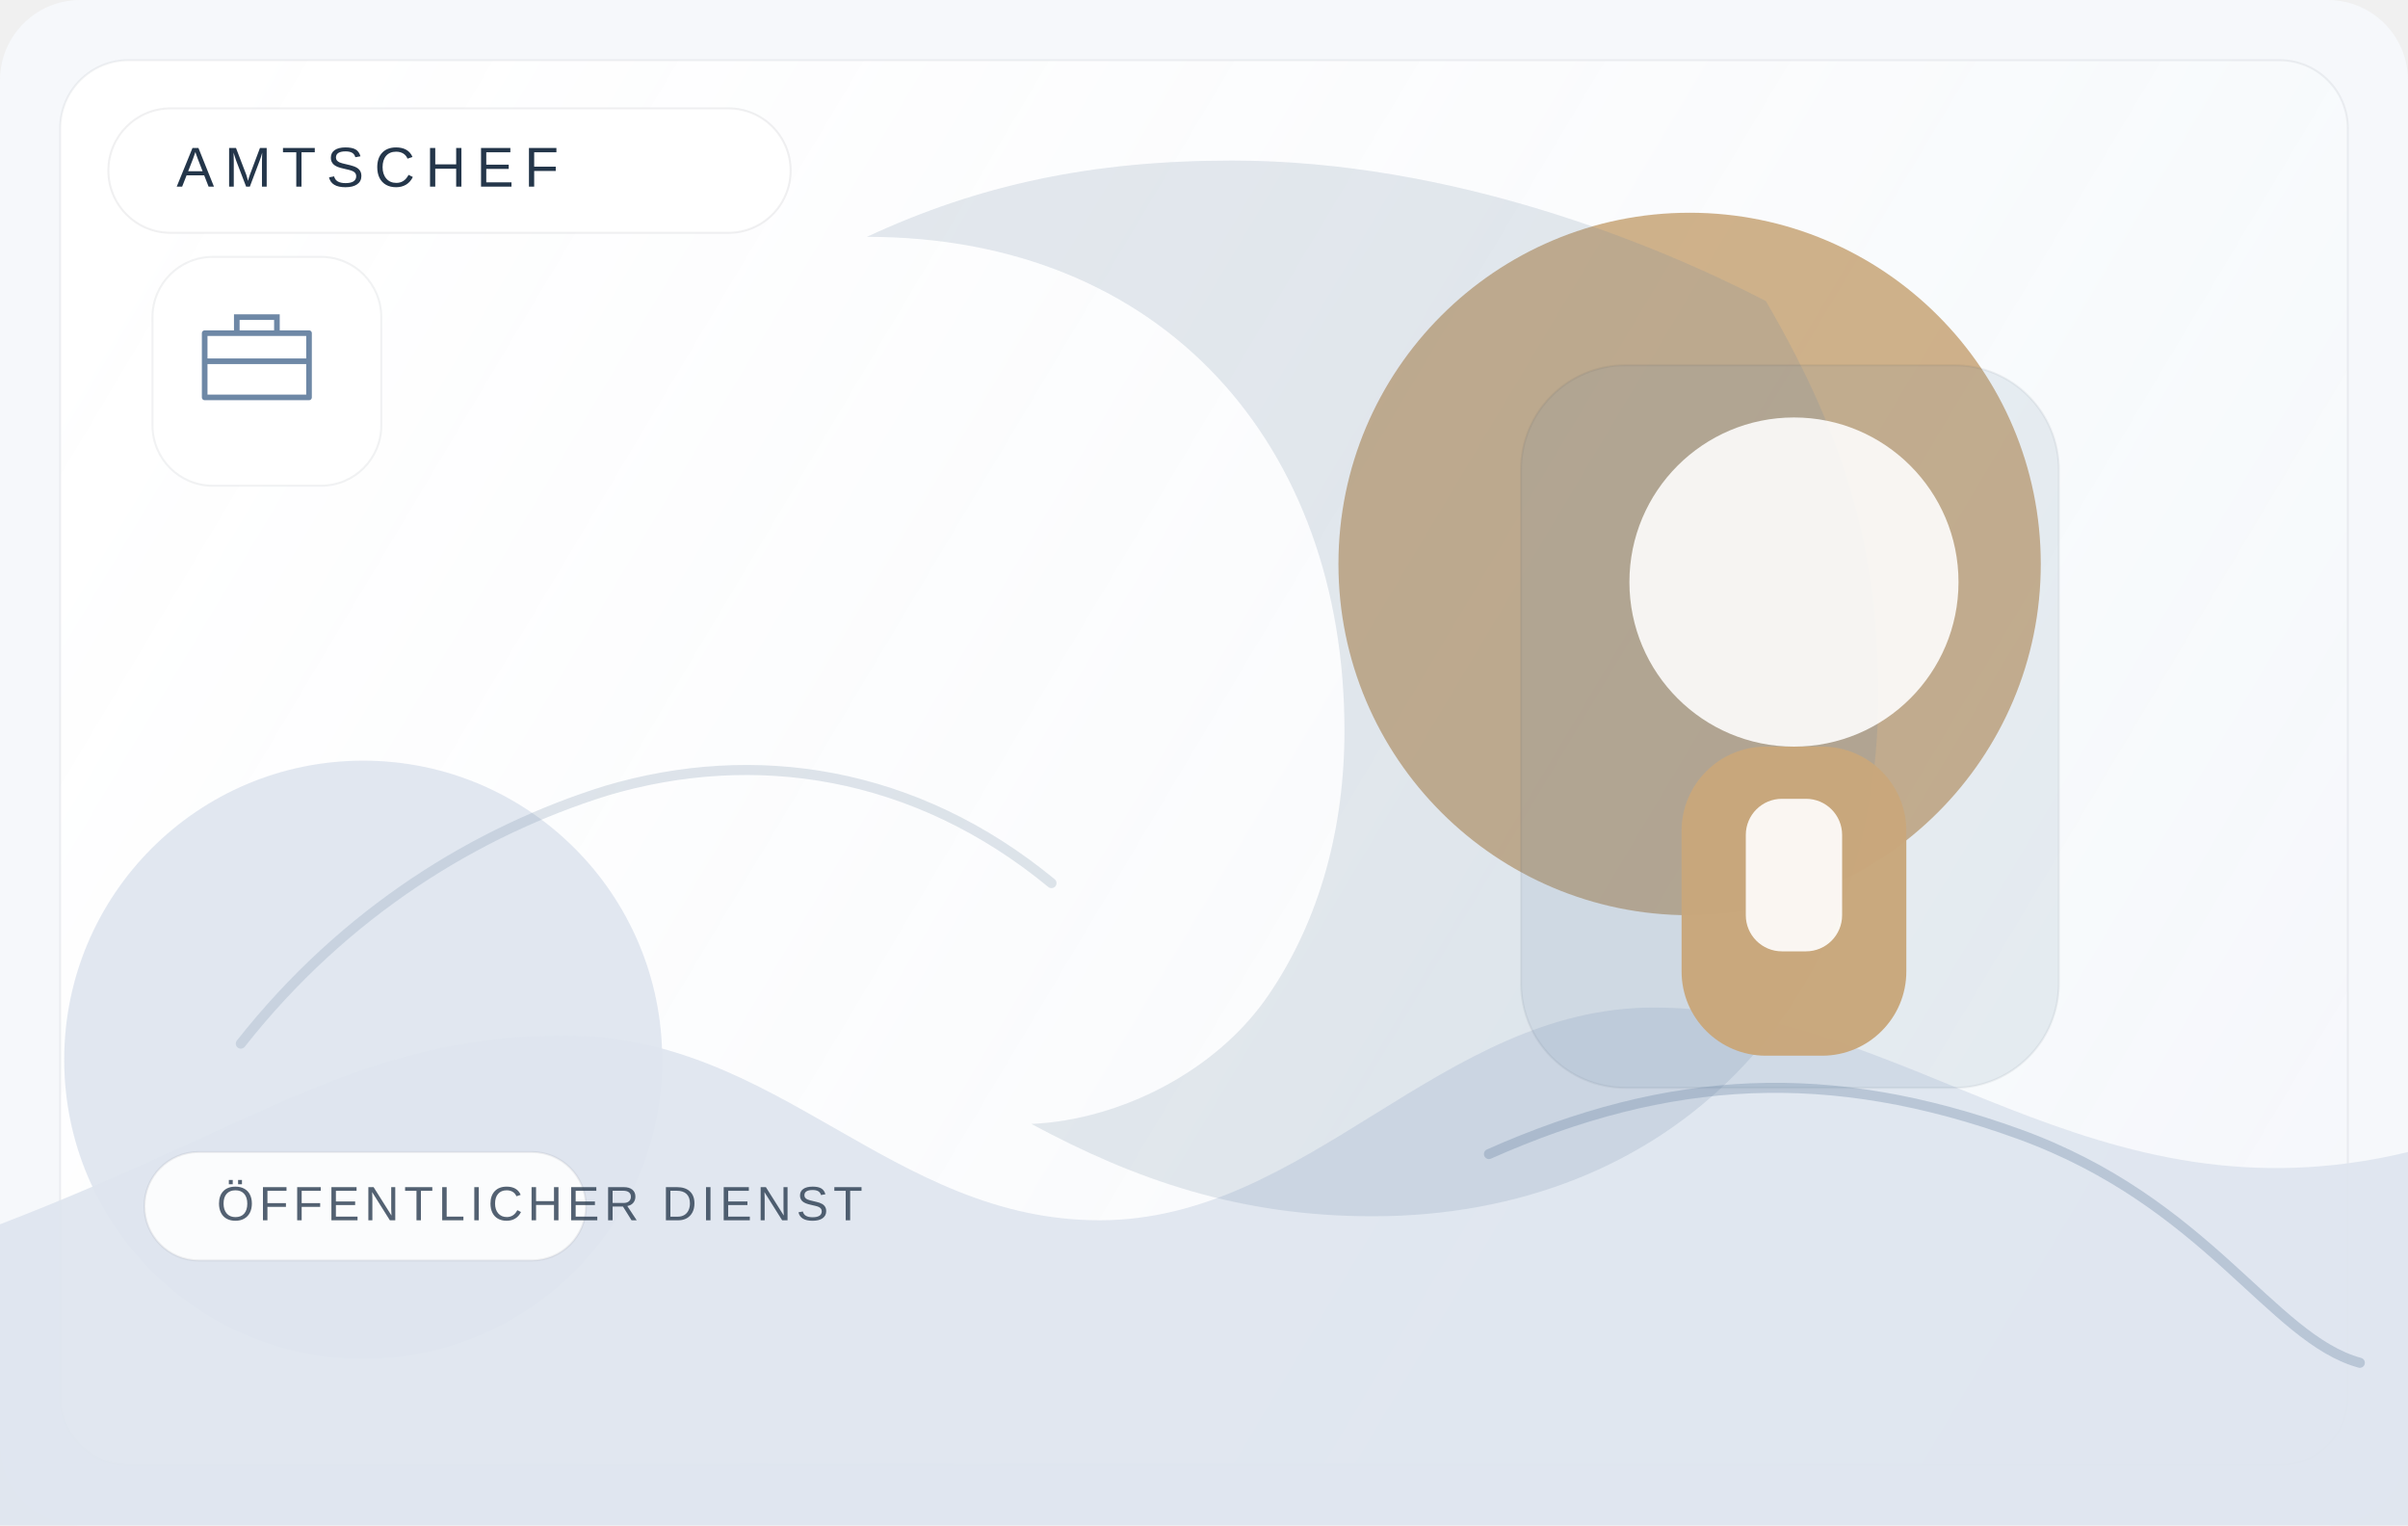
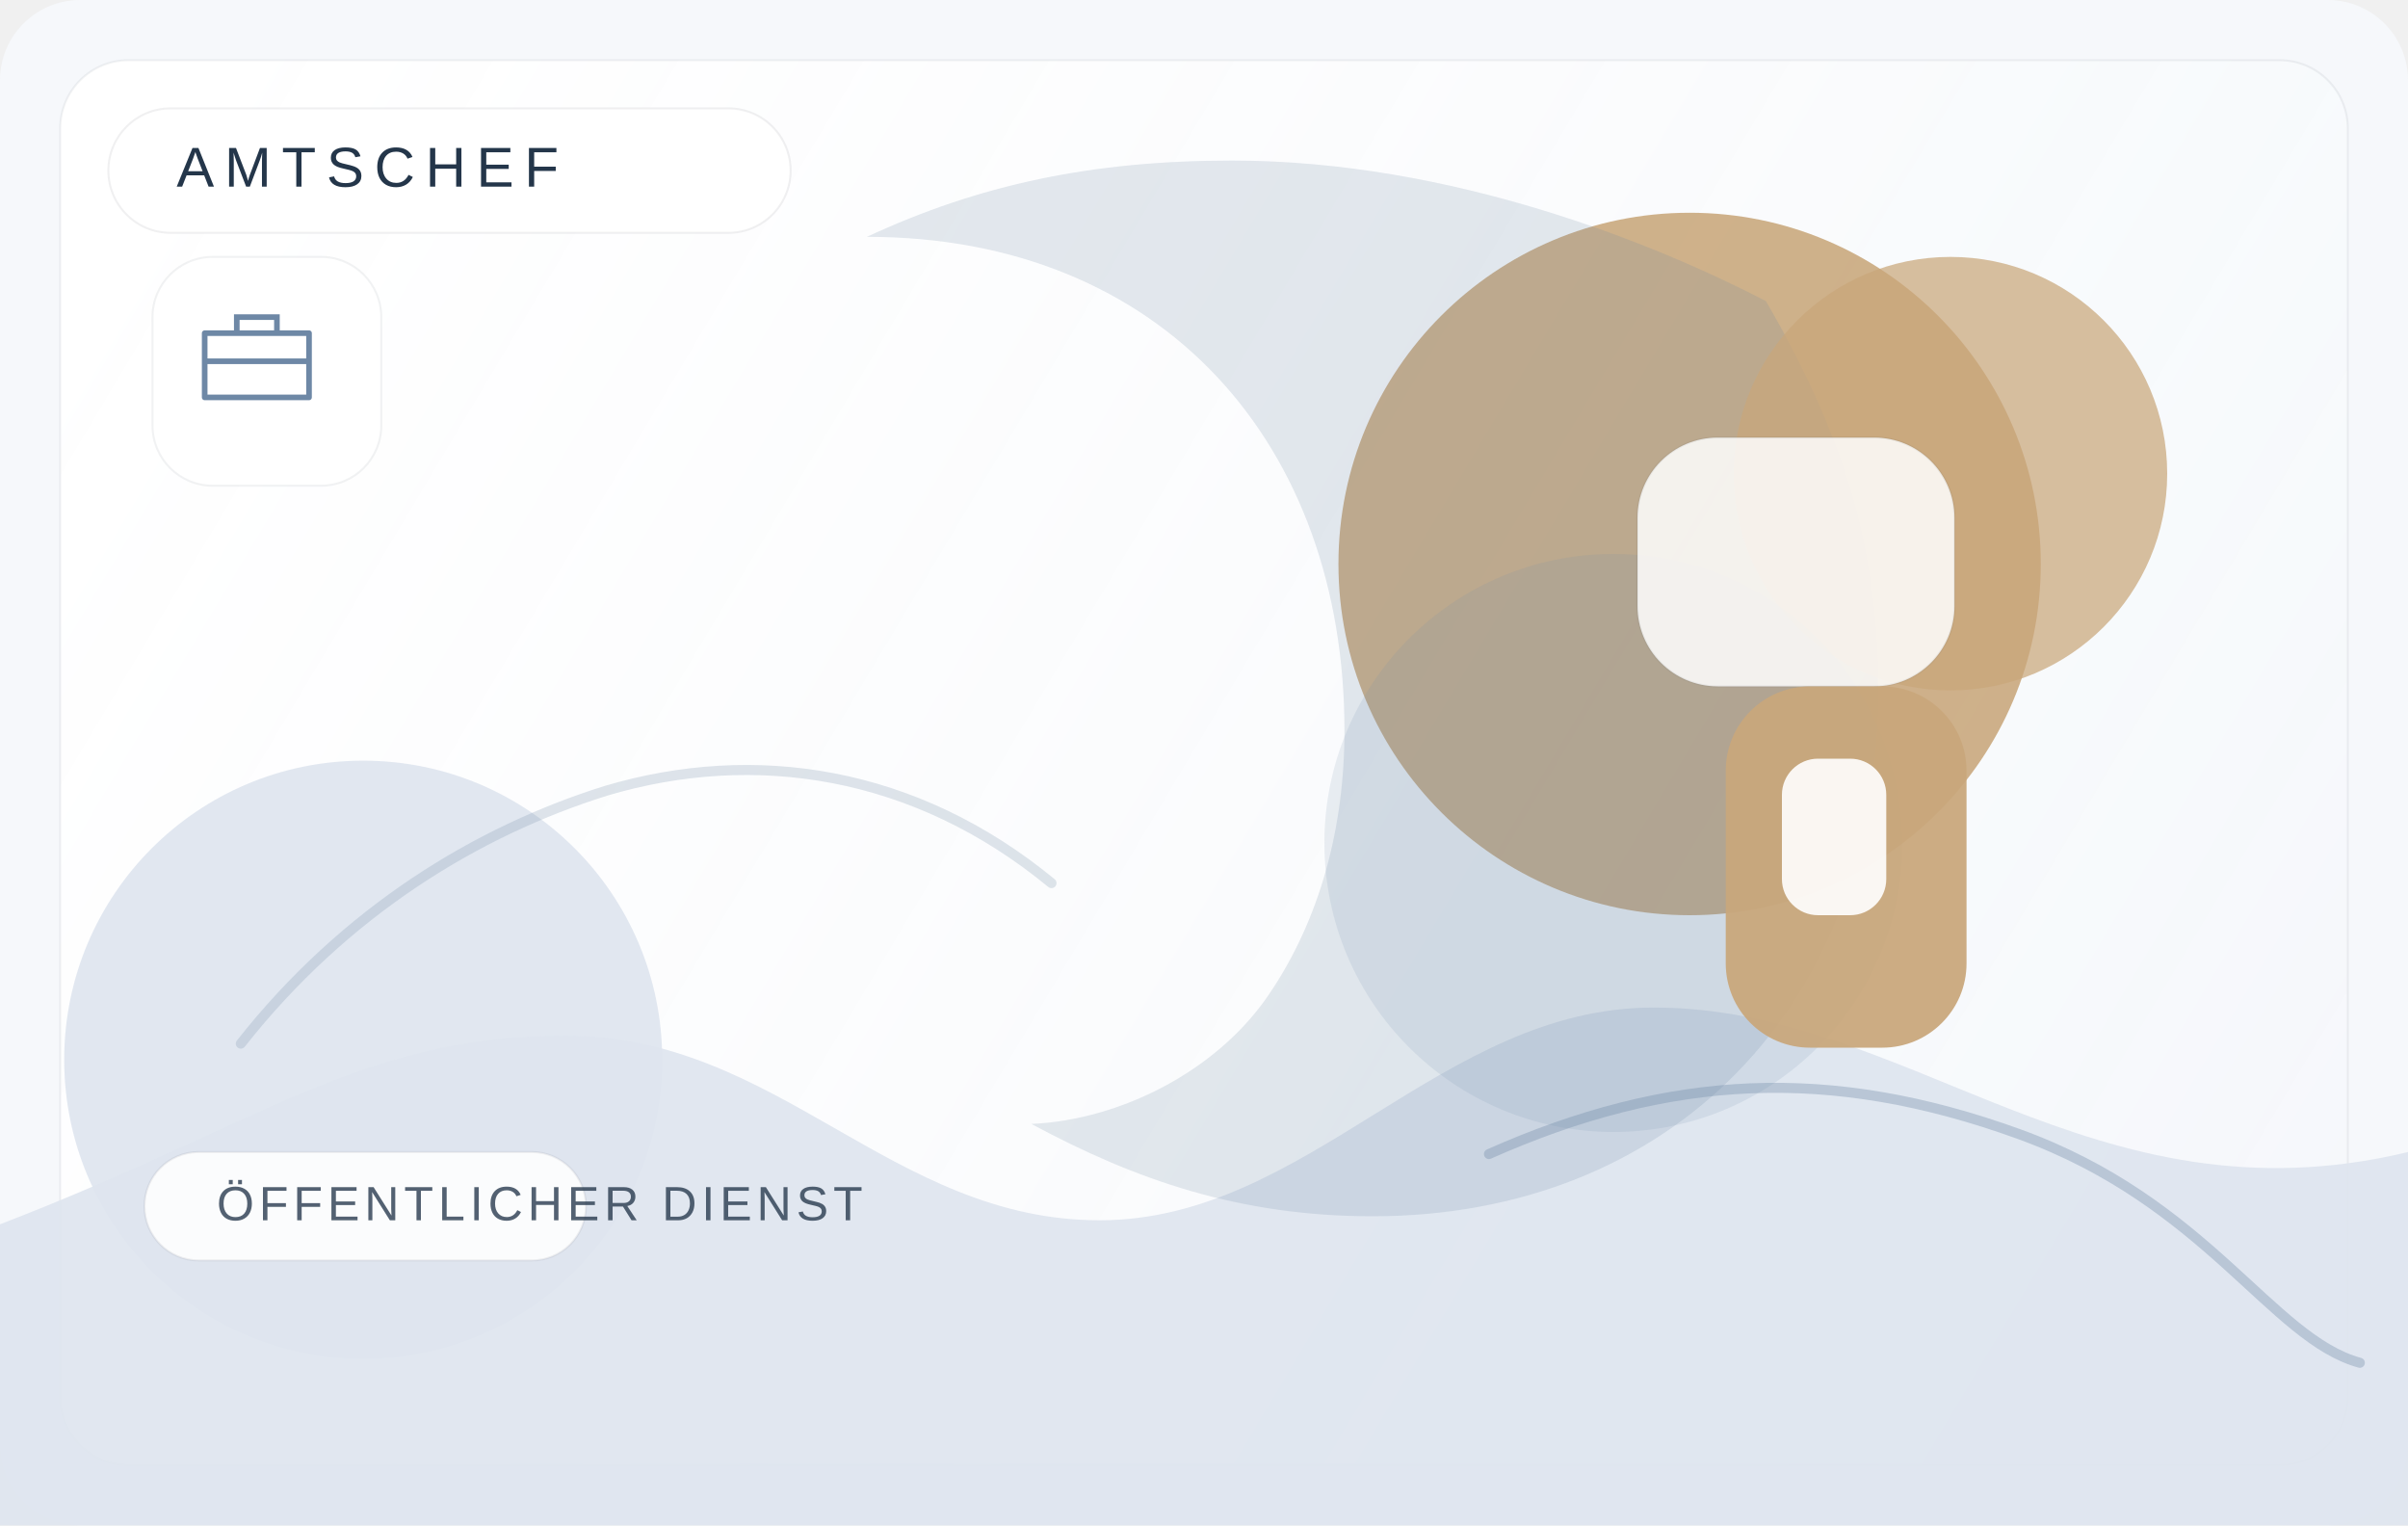
<svg xmlns="http://www.w3.org/2000/svg" width="1200" height="760" viewBox="0 0 1200 760" fill="none">
  <rect width="1200" height="760" rx="40" fill="#f6f8fb" />
  <rect x="30" y="30" width="1140" height="700" rx="34" fill="url(#panelGradient)" stroke="rgba(32,40,52,0.06)" />
  <circle cx="842" cy="281" r="175" fill="#c9a77b" fill-opacity="0.88" />
  <circle cx="181" cy="528" r="149" fill="#dee5ef" fill-opacity="0.92" />
  <path d="M0 610C130 560 180 516 282 516C388 516 444 608 548 608C652 608 718 502 824 502C952 502 1042 612 1200 574V760H0V610Z" fill="#dee5ef" fill-opacity="0.92" />
  <path d="M880 150c42 72 56 128 56 196 0 156-104 260-252 260-66 0-118-18-170-46 44-2 92-26 118-64 26-38 38-84 38-132 0-142-90-246-238-246 56-26 112-38 182-38 110 0 212 42 266 70Z" fill="#6e88a6" fill-opacity="0.18" />
  <rect x="54" y="54" width="340" height="62" rx="31" fill="white" fill-opacity="0.88" stroke="rgba(32,40,52,0.07)" />
  <text x="88" y="93" font-size="28" font-family="Arial, sans-serif" fill="#24364a" letter-spacing="5.2">AMTSCHEF</text>
  <rect x="72" y="574" width="220" height="54" rx="27" fill="white" fill-opacity="0.88" stroke="rgba(32,40,52,0.07)" />
  <text x="108" y="608" font-size="24" font-family="Arial, sans-serif" fill="#24364a" opacity="0.78" letter-spacing="2.4">ÖFFENTLICHER DIENST</text>
  <rect x="76" y="128" width="114" height="114" rx="30" fill="white" fill-opacity="0.92" stroke="rgba(32,40,52,0.06)" />
  <g transform="translate(88 140)" style="color:#6e88a6">
    <path d="M14 26h52v32H14z" fill="none" stroke="currentColor" stroke-width="2.8" stroke-linejoin="round" />
    <path d="M30 26v-8h20v8m-36 14h52" fill="none" stroke="currentColor" stroke-width="2.8" />
  </g>
-   <rect x="758" y="182" width="268" height="360" rx="52" fill="#6e88a6" fill-opacity="0.14" stroke="rgba(32,40,52,0.06)" />
-   <circle cx="894" cy="290" r="82" fill="white" fill-opacity="0.88" />
-   <rect x="838" y="372" width="112" height="154" rx="42" fill="#c9a77b" fill-opacity="0.98" />
-   <rect x="870" y="398" width="48" height="76" rx="18" fill="white" fill-opacity="0.9" />
+   <circle cx="972" cy="236" r="108" fill="#c9a77b" fill-opacity="0.72" />
+   <circle cx="804" cy="420" r="144" fill="#6e88a6" fill-opacity="0.14" />
+   <rect x="816" y="218" width="158" height="124" rx="40" fill="white" fill-opacity="0.84" stroke="rgba(32,40,52,0.06)" />
+   <rect x="860" y="342" width="120" height="180" rx="42" fill="#c9a77b" fill-opacity="0.94" />
+   <rect x="888" y="378" width="52" height="78" rx="18" fill="white" fill-opacity="0.9" />
  <path d="M742 575c90-40 170-44 264-10 94 34 126 102 170 114" stroke="#6e88a6" stroke-opacity="0.34" stroke-width="5" stroke-linecap="round" />
  <path d="M120 520c52-66 118-106 182-126 74-22 154-10 222 46" stroke="#6e88a6" stroke-opacity="0.22" stroke-width="5" stroke-linecap="round" />
  <defs>
    <linearGradient id="panelGradient" x1="88" y1="78" x2="1130" y2="700" gradientUnits="userSpaceOnUse">
      <stop stop-color="white" stop-opacity="0.98" />
      <stop offset="1" stop-color="#f6f8fb" stop-opacity="0.92" />
    </linearGradient>
  </defs>
</svg>
